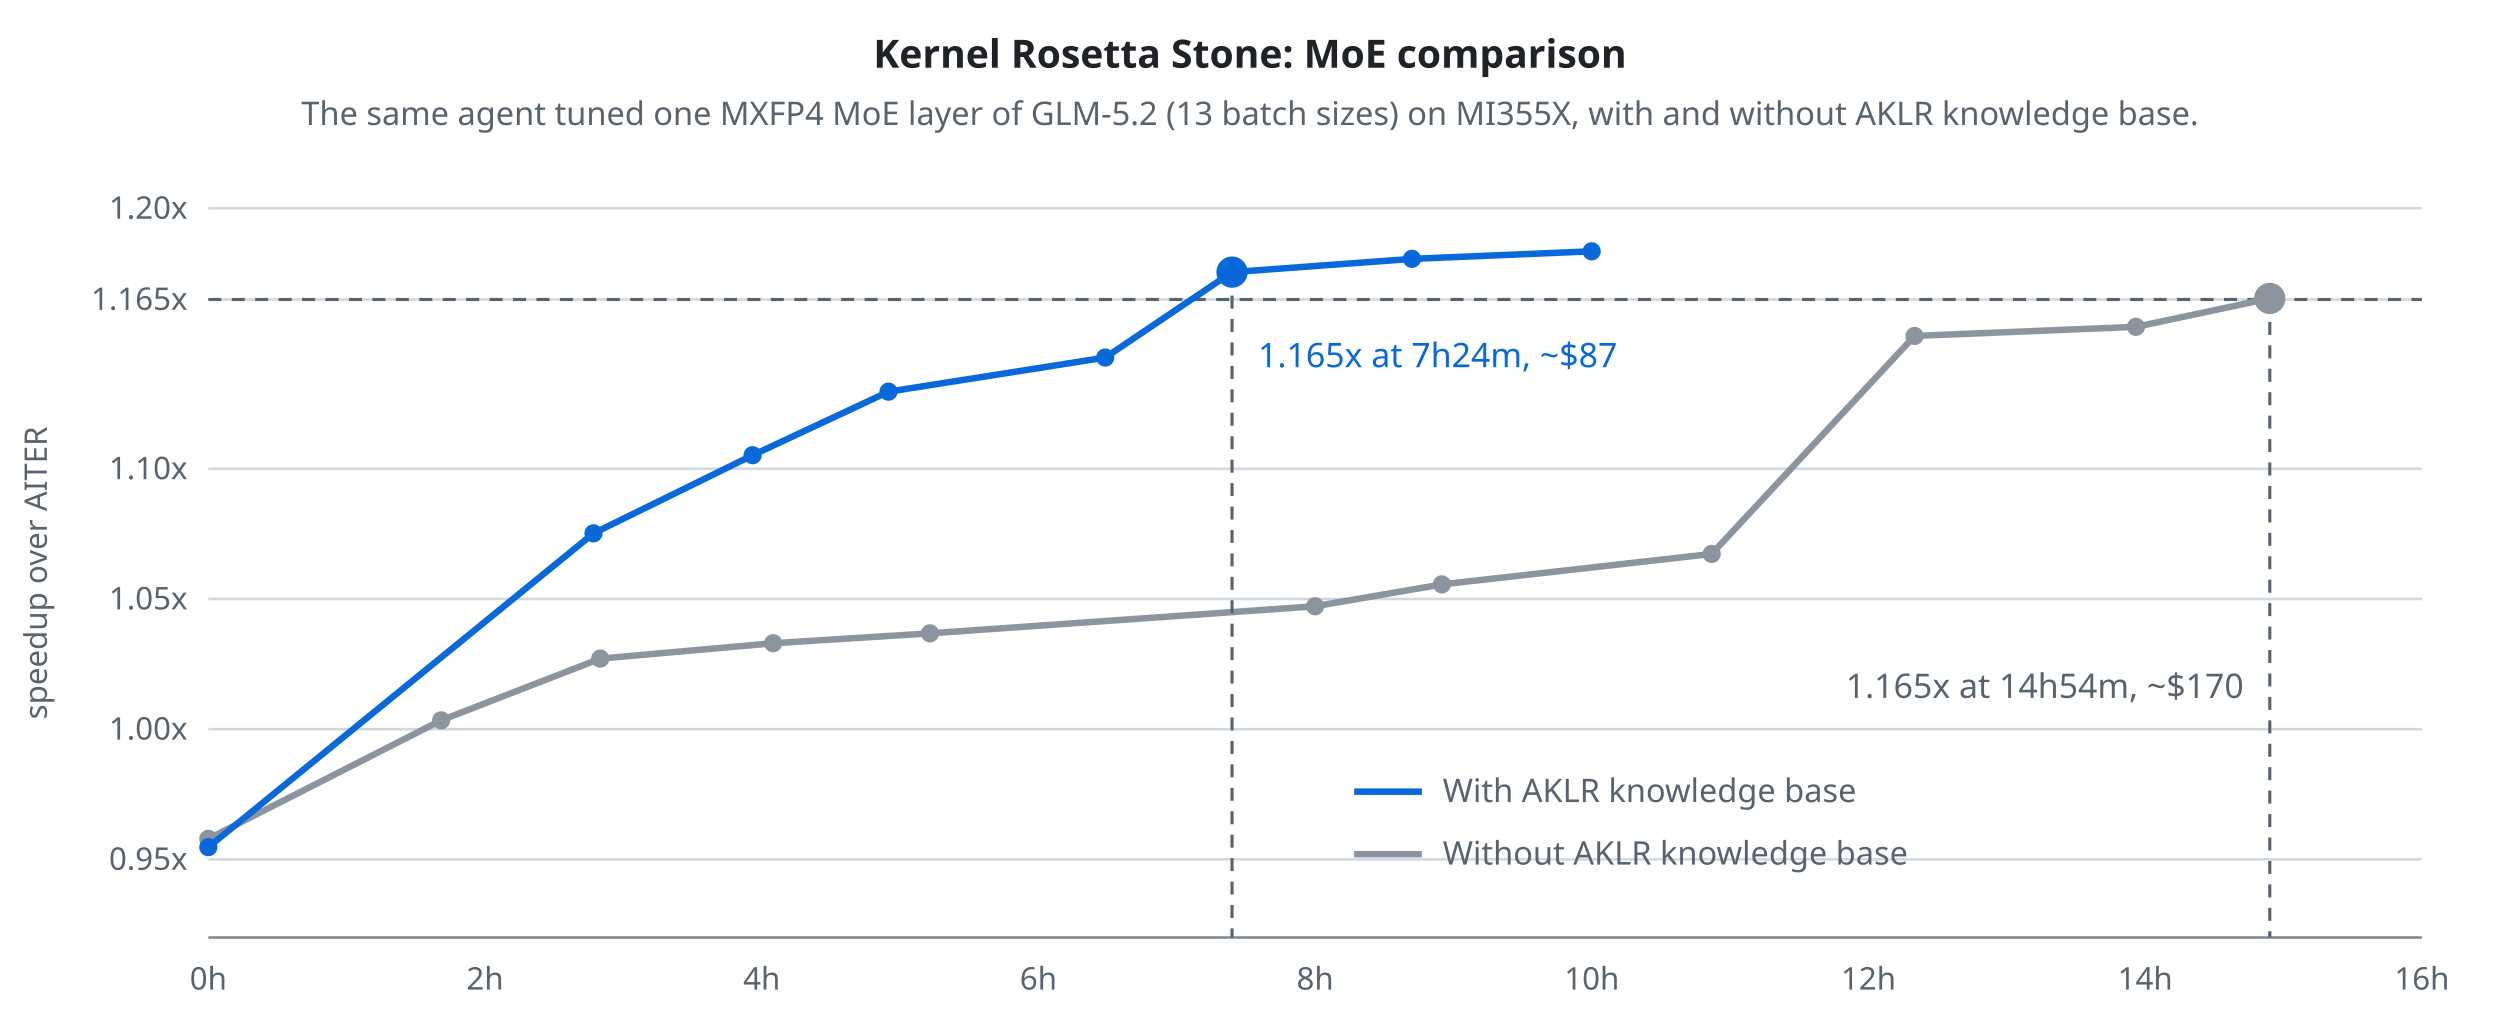
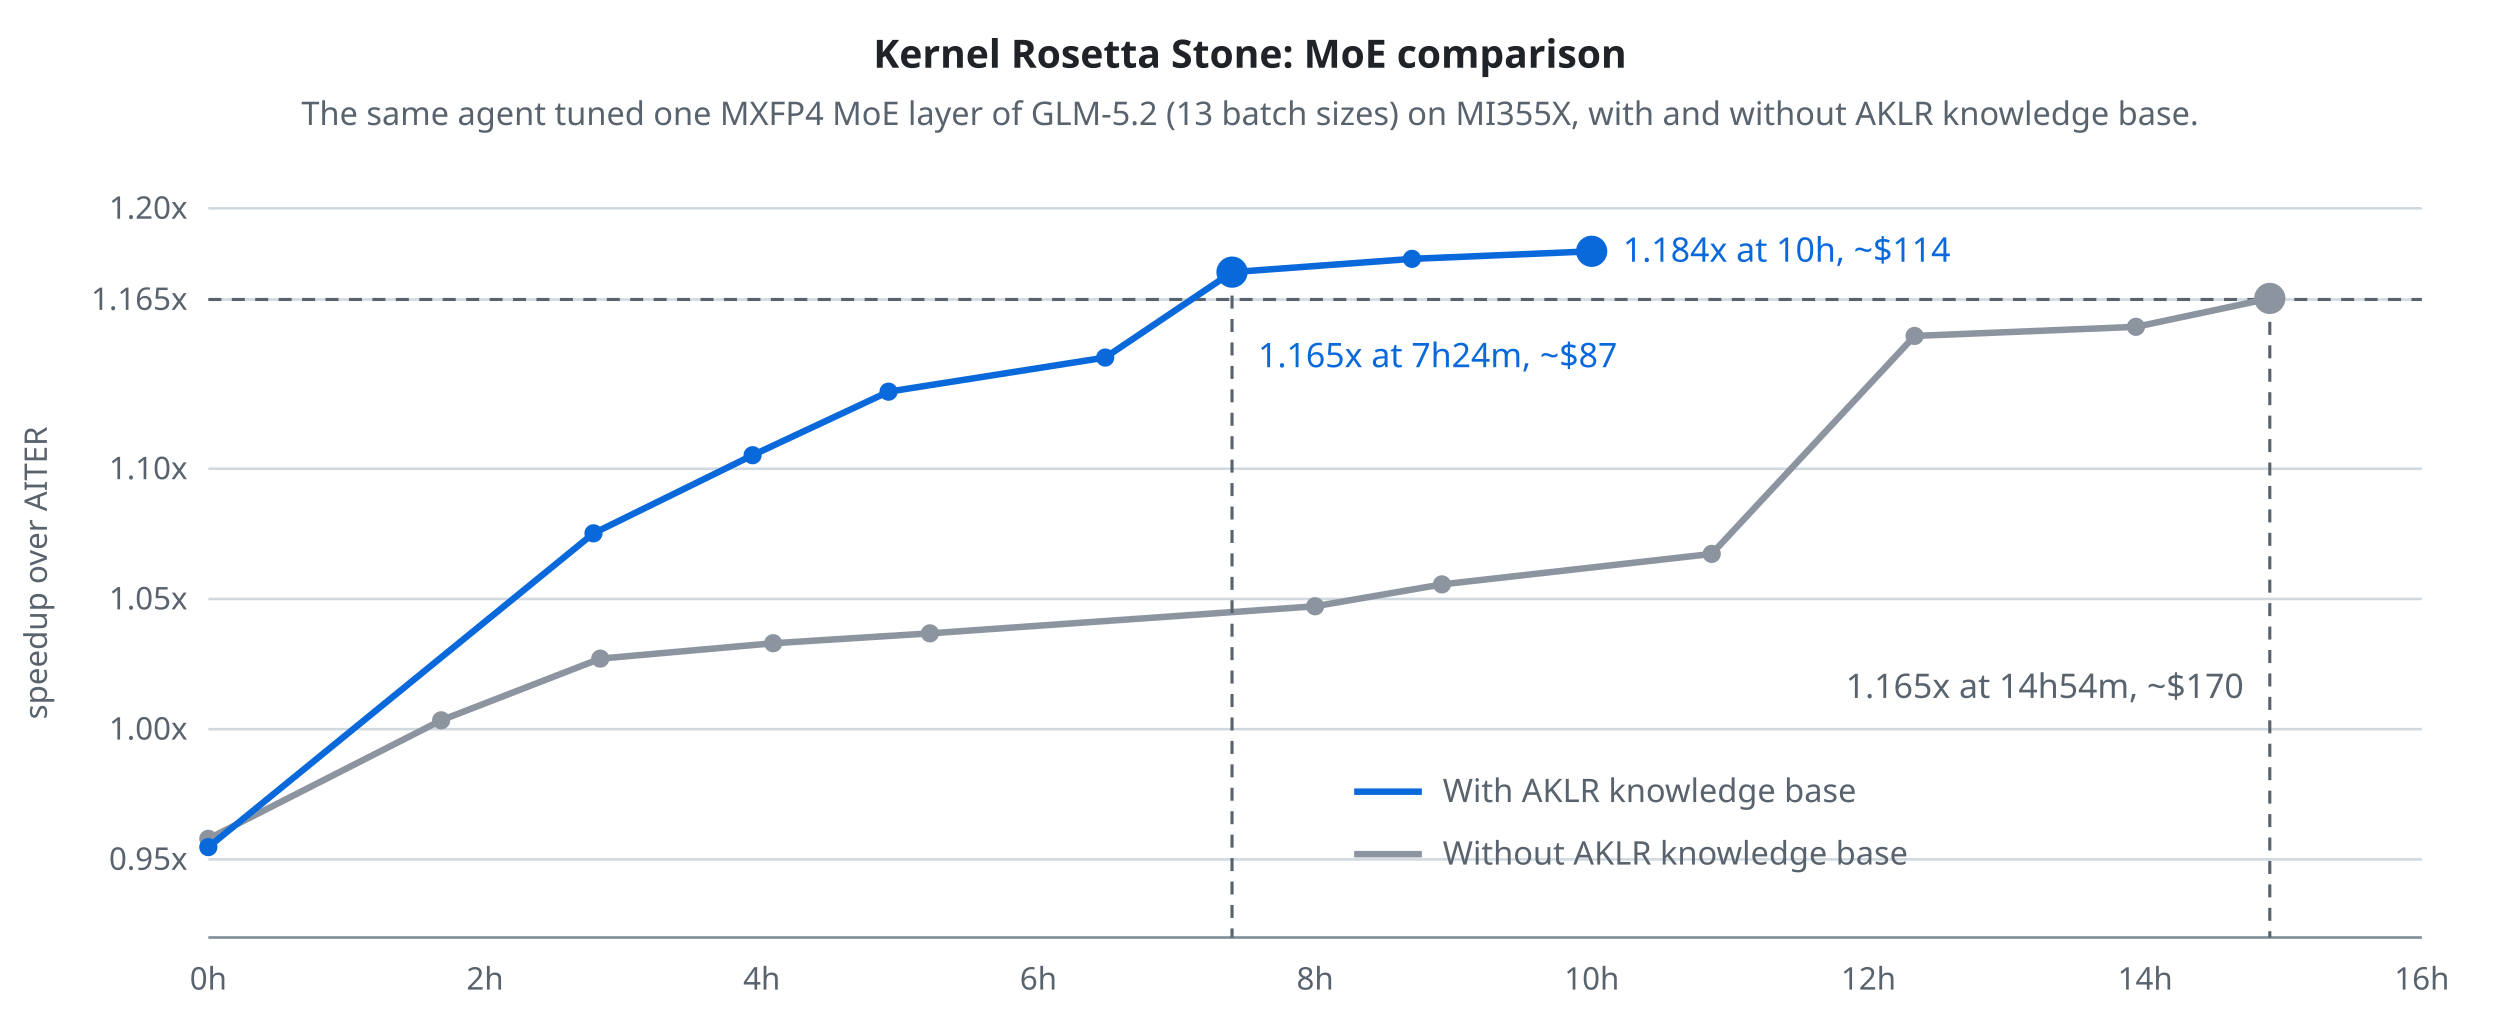
<svg xmlns="http://www.w3.org/2000/svg" width="960" height="395" viewBox="0 0 960 395">
  <style>
  .bg{fill:none}
  text{font-family:-apple-system,BlinkMacSystemFont,"Segoe UI","Noto Sans",Helvetica,Arial,"DejaVu Sans",sans-serif;fill:#1f2328}
  .t{font-size:15px;font-weight:600}
  .s{font-size:12.5px;fill:#59636e}
  .grid{stroke:#d1d9e0;stroke-width:1}
  .axis{stroke:#818b98;stroke-width:1}
  .tick{font-size:12px;fill:#59636e}
  .a{stroke:#0969da;stroke-width:2.5;fill:none}
  .b{stroke:#8c959f;stroke-width:2.5;fill:none}
  .ad{fill:#0969da}.bd{fill:#8c959f}
  .ref{stroke:#59636e;stroke-width:1.2;stroke-dasharray:5 4}
  .note{font-size:13px}
  .na{fill:#0969da}.nb{fill:#59636e}
  @media (prefers-color-scheme: dark){
    text{fill:#f0f6fc}
    .s,.tick{fill:#9198a1}
    .axis{stroke:#9198a1}
    .grid{stroke:#3d444d}
    .a{stroke:#4493f8}.ad,.na{fill:#4493f8}
    .b{stroke:#7d8590}.bd{fill:#7d8590}.nb{fill:#9198a1}
    .ref{stroke:#9198a1}
  }
</style>
  <text class="t" x="480.0" y="26" text-anchor="middle">Kernel Rosetta Stone: MoE comparison</text>
  <text class="s" x="480.0" y="48" text-anchor="middle">The same agent tuned one MXFP4 MoE layer of GLM-5.2 (13 batch sizes) on MI355X, with and without AKLR knowledge base.</text>
  <text class="tick" x="18" y="220.0" text-anchor="middle" transform="rotate(-90 18 220.0)">speedup over AITER</text>
  <line class="grid" x1="80" x2="930" y1="330.0" y2="330.0" />
  <text class="tick" x="72" y="334.0" text-anchor="end">0.95x</text>
  <line class="grid" x1="80" x2="930" y1="280.0" y2="280.0" />
  <text class="tick" x="72" y="284.0" text-anchor="end">1.00x</text>
  <line class="grid" x1="80" x2="930" y1="230.0" y2="230.0" />
  <text class="tick" x="72" y="234.0" text-anchor="end">1.05x</text>
  <line class="grid" x1="80" x2="930" y1="180.0" y2="180.0" />
  <text class="tick" x="72" y="184.0" text-anchor="end">1.10x</text>
  <line class="grid" x1="80" x2="930" y1="115.0" y2="115.0" />
  <text class="tick" x="72" y="119.0" text-anchor="end">1.165x</text>
  <line class="grid" x1="80" x2="930" y1="80.0" y2="80.0" />
  <text class="tick" x="72" y="84.0" text-anchor="end">1.20x</text>
  <text class="tick" x="80.00" y="380" text-anchor="middle">0h</text>
  <text class="tick" x="186.25" y="380" text-anchor="middle">2h</text>
  <text class="tick" x="292.50" y="380" text-anchor="middle">4h</text>
  <text class="tick" x="398.75" y="380" text-anchor="middle">6h</text>
  <text class="tick" x="505.00" y="380" text-anchor="middle">8h</text>
  <text class="tick" x="611.25" y="380" text-anchor="middle">10h</text>
  <text class="tick" x="717.50" y="380" text-anchor="middle">12h</text>
  <text class="tick" x="823.75" y="380" text-anchor="middle">14h</text>
  <text class="tick" x="930.00" y="380" text-anchor="middle">16h</text>
  <line class="axis" x1="80" x2="930" y1="360" y2="360" />
  <line class="ref" x1="80" x2="930" y1="115.0" y2="115.0" />
  <path class="b" d="M80.0,322.1 L169.4,276.6 L230.5,252.9 L296.9,247.0 L357.1,243.2 L505.0,232.8 L553.7,224.4 L657.3,212.7 L735.2,129.0 L820.2,125.5 L871.6,114.6" />
  <circle class="bd" cx="80.0" cy="322.1" r="3.5" />
  <circle class="bd" cx="169.4" cy="276.6" r="3.5" />
  <circle class="bd" cx="230.5" cy="252.9" r="3.5" />
  <circle class="bd" cx="296.9" cy="247.0" r="3.5" />
  <circle class="bd" cx="357.1" cy="243.2" r="3.5" />
  <circle class="bd" cx="505.0" cy="232.8" r="3.5" />
  <circle class="bd" cx="553.7" cy="224.4" r="3.5" />
  <circle class="bd" cx="657.3" cy="212.7" r="3.5" />
  <circle class="bd" cx="735.2" cy="129.0" r="3.5" />
  <circle class="bd" cx="820.2" cy="125.5" r="3.5" />
  <circle class="bd" cx="871.6" cy="114.6" r="3.5" />
  <path class="a" d="M80.0,325.3 L227.9,204.8 L289.0,174.8 L341.2,150.4 L424.4,137.3 L473.1,104.5 L542.2,99.4 L611.2,96.5" />
  <circle class="ad" cx="80.0" cy="325.3" r="3.5" />
  <circle class="ad" cx="227.9" cy="204.8" r="3.5" />
  <circle class="ad" cx="289.0" cy="174.8" r="3.5" />
  <circle class="ad" cx="341.2" cy="150.4" r="3.5" />
  <circle class="ad" cx="424.4" cy="137.3" r="3.5" />
  <circle class="ad" cx="473.1" cy="104.5" r="3.5" />
  <circle class="ad" cx="542.2" cy="99.4" r="3.5" />
  <circle class="ad" cx="611.2" cy="96.5" r="3.5" />
  <line class="ref" x1="473.1" x2="473.1" y1="104.5" y2="360" />
  <circle class="ad" cx="473.1" cy="104.5" r="6" />
  <line class="ref" x1="871.6" x2="871.6" y1="114.6" y2="360" />
  <circle class="bd" cx="871.6" cy="114.6" r="6" />
  <text class="note na" x="483.1" y="141.0" text-anchor="start">1.165x at 7h24m, ~$87</text>
  <text class="note nb" x="861.6" y="268" text-anchor="end">1.165x at 14h54m, ~$170</text>
+   <circle class="ad" cx="611.2" cy="96.5" r="6" />
+   <text class="note na" x="623.2" y="100.5" text-anchor="start">1.184x at 10h, ~$114</text>
  <line class="a" x1="520" x2="546" y1="304" y2="304" />
  <text class="s" x="554" y="308">With AKLR knowledge base</text>
  <line class="b" x1="520" x2="546" y1="328" y2="328" />
  <text class="s" x="554" y="332">Without AKLR knowledge base</text>
</svg>
